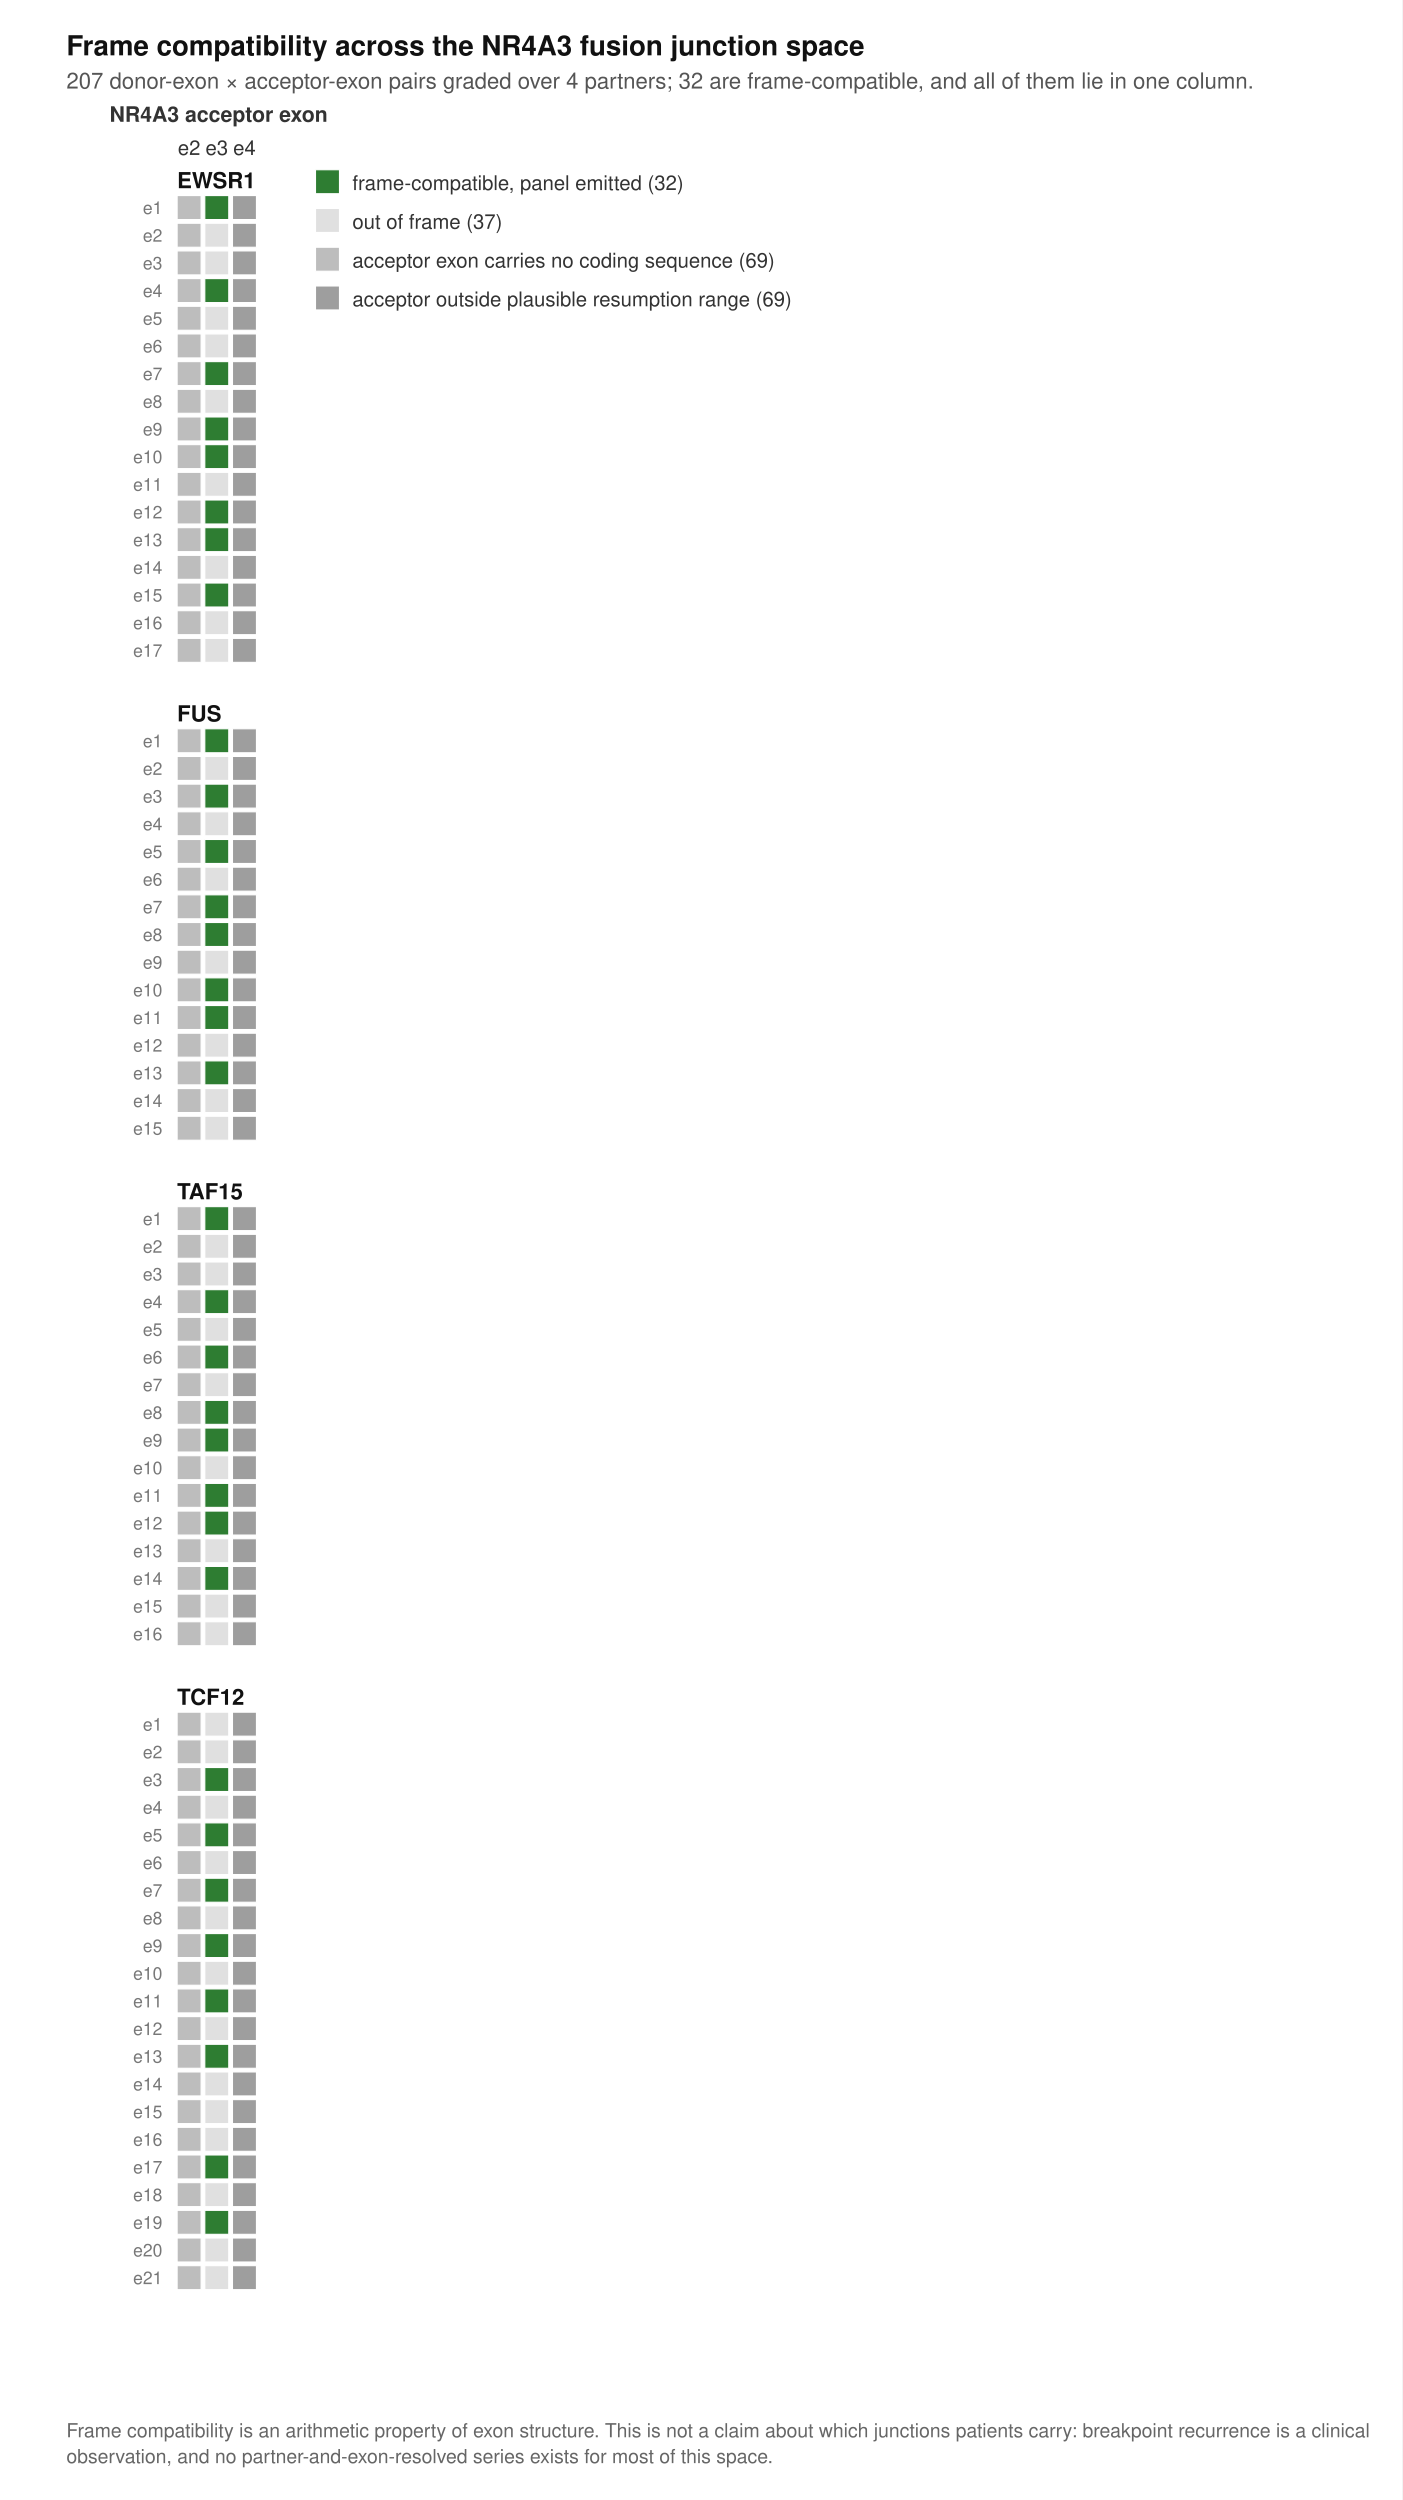
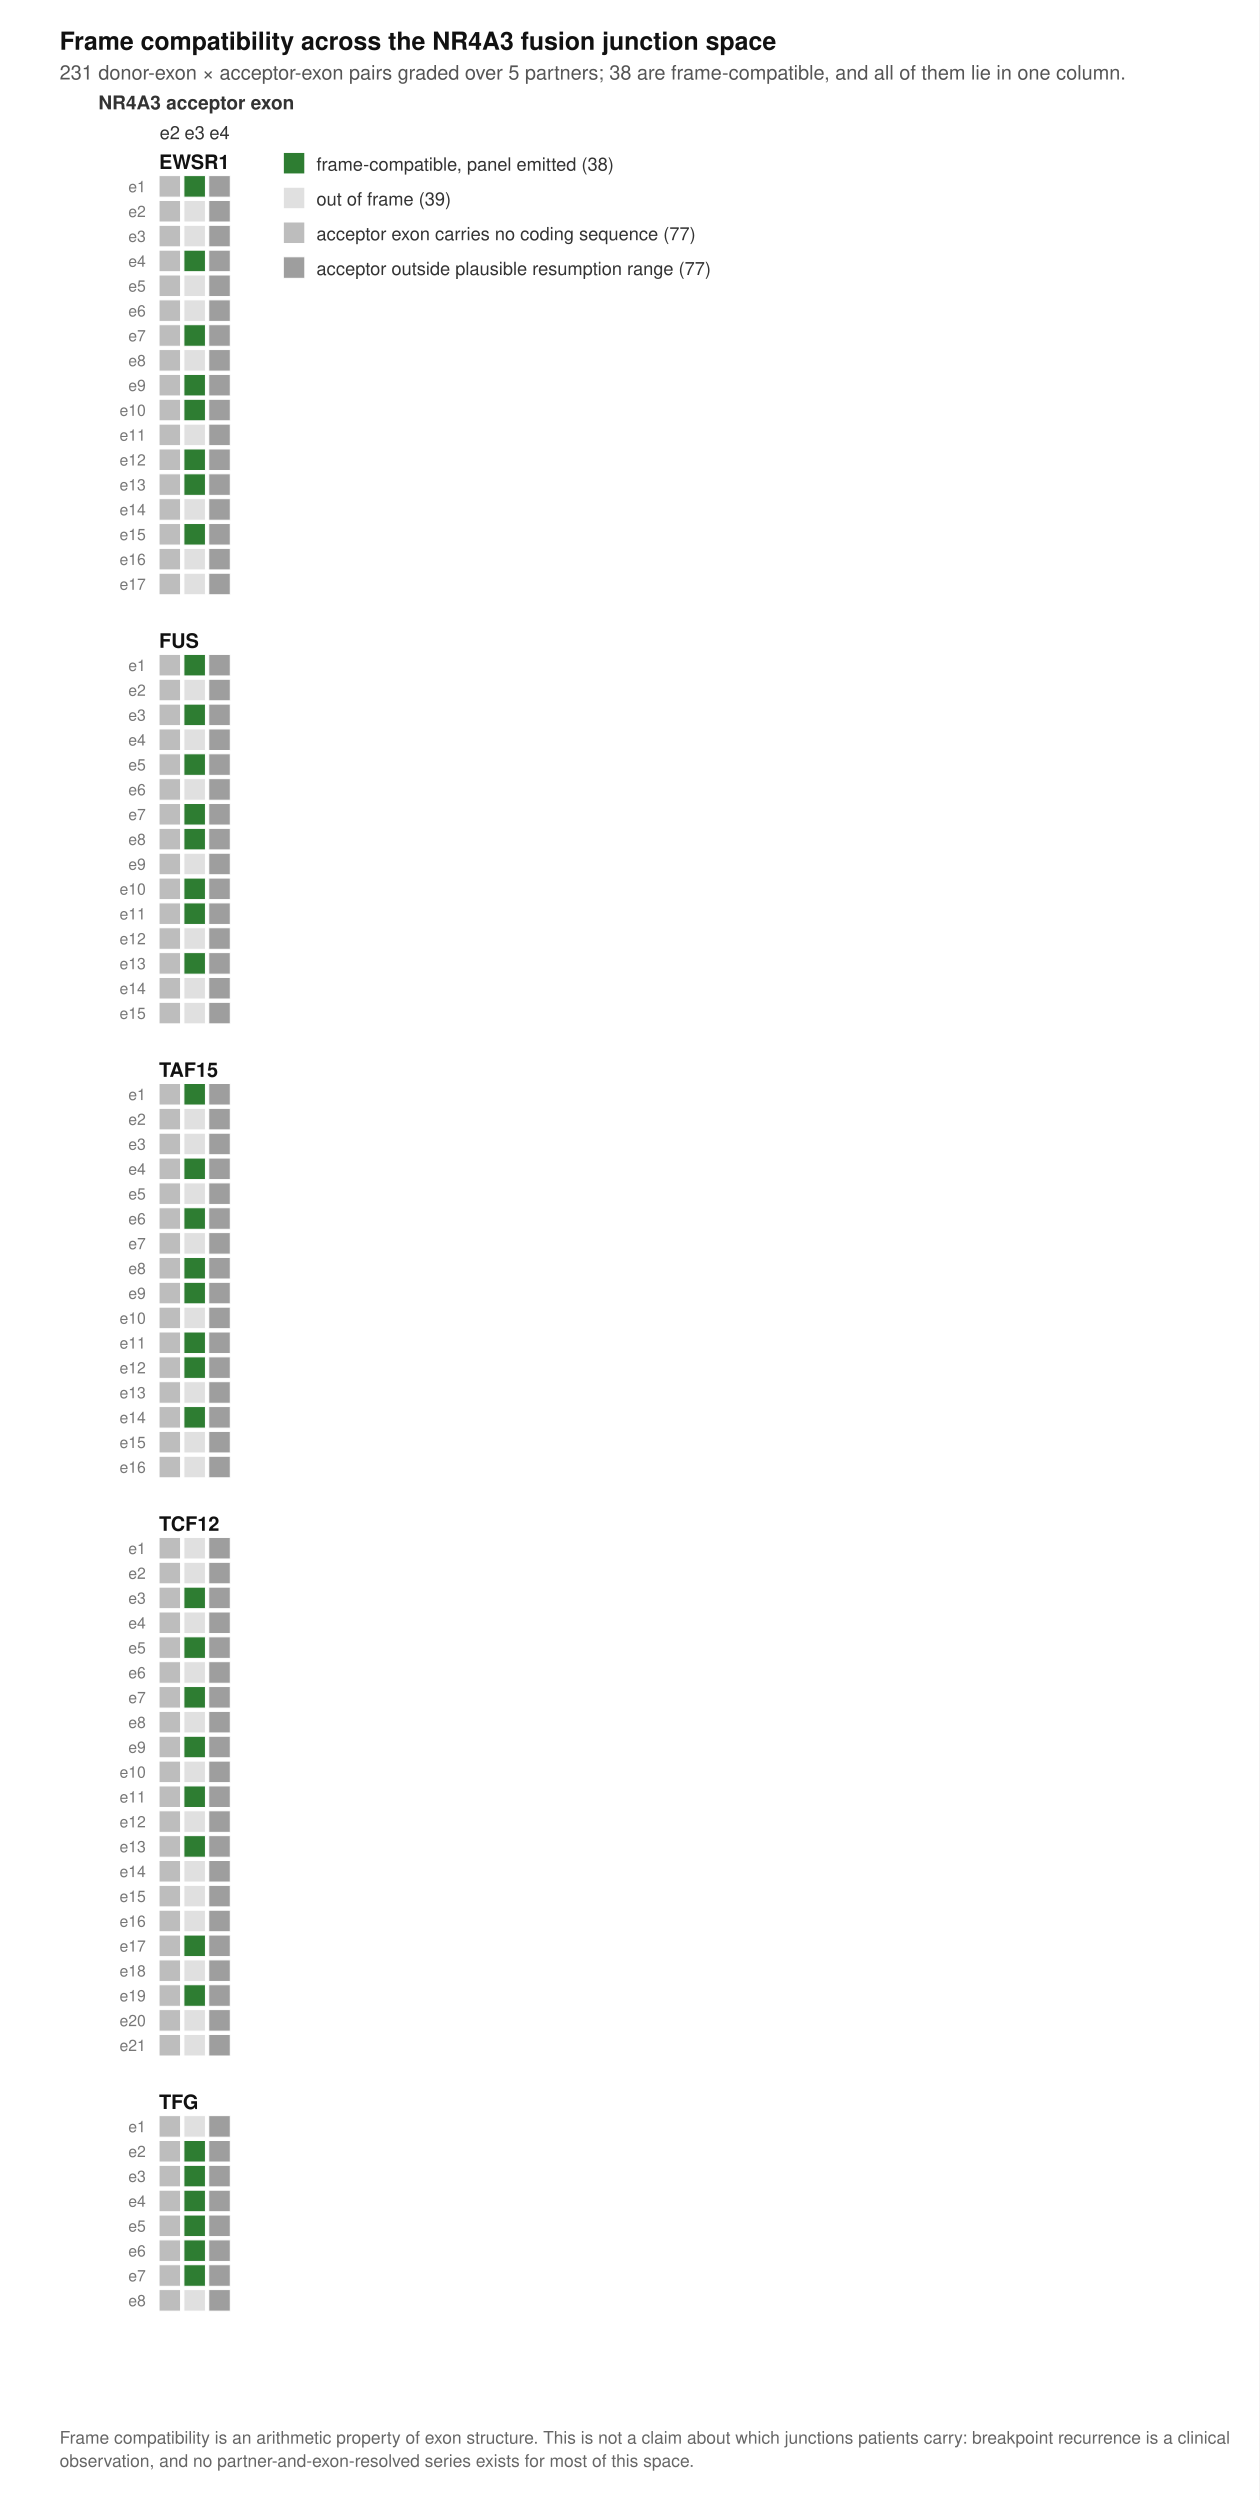
- <svg xmlns="http://www.w3.org/2000/svg" width="760" height="1355" viewBox="0 0 760 1355" font-family="Helvetica,Arial,sans-serif">
-   <rect width="760" height="1355" fill="#ffffff" />
+ <svg xmlns="http://www.w3.org/2000/svg" width="760" height="1509" viewBox="0 0 760 1509" font-family="Helvetica,Arial,sans-serif">
+   <rect width="760" height="1509" fill="#ffffff" />
  <text x="36" y="30" font-size="15" fill="#111" font-weight="600">Frame compatibility across the NR4A3 fusion junction space</text>
-   <text x="36" y="48" font-size="12" fill="#555">207 donor-exon × acceptor-exon pairs graded over 4 partners; 32 are frame-compatible, and all of them lie in one column.</text>
+   <text x="36" y="48" font-size="12" fill="#555">231 donor-exon × acceptor-exon pairs graded over 5 partners; 38 are frame-compatible, and all of them lie in one column.</text>
  <text x="102.5" y="84" font-size="11" fill="#333" text-anchor="middle">e2</text>
  <text x="117.5" y="84" font-size="11" fill="#333" text-anchor="middle">e3</text>
  <text x="132.5" y="84" font-size="11" fill="#333" text-anchor="middle">e4</text>
  <text x="118.5" y="66" font-size="11.5" fill="#333" text-anchor="middle" font-weight="600">NR4A3 acceptor exon</text>
  <text x="96" y="102" font-size="12" fill="#111" font-weight="600">EWSR1</text>
  <text x="88" y="116" font-size="9.5" fill="#777" text-anchor="end">e1</text>
  <rect x="96" y="106" width="13" height="13" fill="#bdbdbd" stroke="#ffffff" stroke-width="0.6" />
  <rect x="111" y="106" width="13" height="13" fill="#2e7d32" stroke="#ffffff" stroke-width="0.6" />
  <rect x="126" y="106" width="13" height="13" fill="#9e9e9e" stroke="#ffffff" stroke-width="0.6" />
  <text x="88" y="131" font-size="9.5" fill="#777" text-anchor="end">e2</text>
  <rect x="96" y="121" width="13" height="13" fill="#bdbdbd" stroke="#ffffff" stroke-width="0.6" />
  <rect x="111" y="121" width="13" height="13" fill="#e0e0e0" stroke="#ffffff" stroke-width="0.6" />
  <rect x="126" y="121" width="13" height="13" fill="#9e9e9e" stroke="#ffffff" stroke-width="0.6" />
  <text x="88" y="146" font-size="9.5" fill="#777" text-anchor="end">e3</text>
  <rect x="96" y="136" width="13" height="13" fill="#bdbdbd" stroke="#ffffff" stroke-width="0.6" />
  <rect x="111" y="136" width="13" height="13" fill="#e0e0e0" stroke="#ffffff" stroke-width="0.6" />
  <rect x="126" y="136" width="13" height="13" fill="#9e9e9e" stroke="#ffffff" stroke-width="0.6" />
  <text x="88" y="161" font-size="9.5" fill="#777" text-anchor="end">e4</text>
  <rect x="96" y="151" width="13" height="13" fill="#bdbdbd" stroke="#ffffff" stroke-width="0.6" />
  <rect x="111" y="151" width="13" height="13" fill="#2e7d32" stroke="#ffffff" stroke-width="0.6" />
  <rect x="126" y="151" width="13" height="13" fill="#9e9e9e" stroke="#ffffff" stroke-width="0.6" />
  <text x="88" y="176" font-size="9.5" fill="#777" text-anchor="end">e5</text>
  <rect x="96" y="166" width="13" height="13" fill="#bdbdbd" stroke="#ffffff" stroke-width="0.6" />
  <rect x="111" y="166" width="13" height="13" fill="#e0e0e0" stroke="#ffffff" stroke-width="0.6" />
  <rect x="126" y="166" width="13" height="13" fill="#9e9e9e" stroke="#ffffff" stroke-width="0.6" />
  <text x="88" y="191" font-size="9.5" fill="#777" text-anchor="end">e6</text>
  <rect x="96" y="181" width="13" height="13" fill="#bdbdbd" stroke="#ffffff" stroke-width="0.6" />
  <rect x="111" y="181" width="13" height="13" fill="#e0e0e0" stroke="#ffffff" stroke-width="0.6" />
  <rect x="126" y="181" width="13" height="13" fill="#9e9e9e" stroke="#ffffff" stroke-width="0.6" />
  <text x="88" y="206" font-size="9.5" fill="#777" text-anchor="end">e7</text>
  <rect x="96" y="196" width="13" height="13" fill="#bdbdbd" stroke="#ffffff" stroke-width="0.6" />
  <rect x="111" y="196" width="13" height="13" fill="#2e7d32" stroke="#ffffff" stroke-width="0.6" />
  <rect x="126" y="196" width="13" height="13" fill="#9e9e9e" stroke="#ffffff" stroke-width="0.6" />
  <text x="88" y="221" font-size="9.5" fill="#777" text-anchor="end">e8</text>
  <rect x="96" y="211" width="13" height="13" fill="#bdbdbd" stroke="#ffffff" stroke-width="0.6" />
  <rect x="111" y="211" width="13" height="13" fill="#e0e0e0" stroke="#ffffff" stroke-width="0.6" />
  <rect x="126" y="211" width="13" height="13" fill="#9e9e9e" stroke="#ffffff" stroke-width="0.6" />
  <text x="88" y="236" font-size="9.5" fill="#777" text-anchor="end">e9</text>
  <rect x="96" y="226" width="13" height="13" fill="#bdbdbd" stroke="#ffffff" stroke-width="0.6" />
  <rect x="111" y="226" width="13" height="13" fill="#2e7d32" stroke="#ffffff" stroke-width="0.6" />
  <rect x="126" y="226" width="13" height="13" fill="#9e9e9e" stroke="#ffffff" stroke-width="0.6" />
  <text x="88" y="251" font-size="9.5" fill="#777" text-anchor="end">e10</text>
  <rect x="96" y="241" width="13" height="13" fill="#bdbdbd" stroke="#ffffff" stroke-width="0.6" />
  <rect x="111" y="241" width="13" height="13" fill="#2e7d32" stroke="#ffffff" stroke-width="0.6" />
  <rect x="126" y="241" width="13" height="13" fill="#9e9e9e" stroke="#ffffff" stroke-width="0.6" />
  <text x="88" y="266" font-size="9.5" fill="#777" text-anchor="end">e11</text>
  <rect x="96" y="256" width="13" height="13" fill="#bdbdbd" stroke="#ffffff" stroke-width="0.6" />
  <rect x="111" y="256" width="13" height="13" fill="#e0e0e0" stroke="#ffffff" stroke-width="0.6" />
  <rect x="126" y="256" width="13" height="13" fill="#9e9e9e" stroke="#ffffff" stroke-width="0.6" />
  <text x="88" y="281" font-size="9.5" fill="#777" text-anchor="end">e12</text>
  <rect x="96" y="271" width="13" height="13" fill="#bdbdbd" stroke="#ffffff" stroke-width="0.6" />
  <rect x="111" y="271" width="13" height="13" fill="#2e7d32" stroke="#ffffff" stroke-width="0.6" />
  <rect x="126" y="271" width="13" height="13" fill="#9e9e9e" stroke="#ffffff" stroke-width="0.6" />
  <text x="88" y="296" font-size="9.5" fill="#777" text-anchor="end">e13</text>
  <rect x="96" y="286" width="13" height="13" fill="#bdbdbd" stroke="#ffffff" stroke-width="0.6" />
  <rect x="111" y="286" width="13" height="13" fill="#2e7d32" stroke="#ffffff" stroke-width="0.6" />
  <rect x="126" y="286" width="13" height="13" fill="#9e9e9e" stroke="#ffffff" stroke-width="0.6" />
  <text x="88" y="311" font-size="9.5" fill="#777" text-anchor="end">e14</text>
  <rect x="96" y="301" width="13" height="13" fill="#bdbdbd" stroke="#ffffff" stroke-width="0.6" />
  <rect x="111" y="301" width="13" height="13" fill="#e0e0e0" stroke="#ffffff" stroke-width="0.6" />
  <rect x="126" y="301" width="13" height="13" fill="#9e9e9e" stroke="#ffffff" stroke-width="0.6" />
  <text x="88" y="326" font-size="9.5" fill="#777" text-anchor="end">e15</text>
  <rect x="96" y="316" width="13" height="13" fill="#bdbdbd" stroke="#ffffff" stroke-width="0.6" />
  <rect x="111" y="316" width="13" height="13" fill="#2e7d32" stroke="#ffffff" stroke-width="0.6" />
  <rect x="126" y="316" width="13" height="13" fill="#9e9e9e" stroke="#ffffff" stroke-width="0.6" />
  <text x="88" y="341" font-size="9.5" fill="#777" text-anchor="end">e16</text>
  <rect x="96" y="331" width="13" height="13" fill="#bdbdbd" stroke="#ffffff" stroke-width="0.6" />
  <rect x="111" y="331" width="13" height="13" fill="#e0e0e0" stroke="#ffffff" stroke-width="0.6" />
  <rect x="126" y="331" width="13" height="13" fill="#9e9e9e" stroke="#ffffff" stroke-width="0.6" />
  <text x="88" y="356" font-size="9.5" fill="#777" text-anchor="end">e17</text>
  <rect x="96" y="346" width="13" height="13" fill="#bdbdbd" stroke="#ffffff" stroke-width="0.6" />
  <rect x="111" y="346" width="13" height="13" fill="#e0e0e0" stroke="#ffffff" stroke-width="0.6" />
  <rect x="126" y="346" width="13" height="13" fill="#9e9e9e" stroke="#ffffff" stroke-width="0.6" />
  <text x="96" y="391" font-size="12" fill="#111" font-weight="600">FUS</text>
  <text x="88" y="405" font-size="9.5" fill="#777" text-anchor="end">e1</text>
  <rect x="96" y="395" width="13" height="13" fill="#bdbdbd" stroke="#ffffff" stroke-width="0.6" />
  <rect x="111" y="395" width="13" height="13" fill="#2e7d32" stroke="#ffffff" stroke-width="0.6" />
  <rect x="126" y="395" width="13" height="13" fill="#9e9e9e" stroke="#ffffff" stroke-width="0.6" />
  <text x="88" y="420" font-size="9.5" fill="#777" text-anchor="end">e2</text>
  <rect x="96" y="410" width="13" height="13" fill="#bdbdbd" stroke="#ffffff" stroke-width="0.6" />
  <rect x="111" y="410" width="13" height="13" fill="#e0e0e0" stroke="#ffffff" stroke-width="0.6" />
  <rect x="126" y="410" width="13" height="13" fill="#9e9e9e" stroke="#ffffff" stroke-width="0.6" />
  <text x="88" y="435" font-size="9.5" fill="#777" text-anchor="end">e3</text>
  <rect x="96" y="425" width="13" height="13" fill="#bdbdbd" stroke="#ffffff" stroke-width="0.6" />
  <rect x="111" y="425" width="13" height="13" fill="#2e7d32" stroke="#ffffff" stroke-width="0.6" />
  <rect x="126" y="425" width="13" height="13" fill="#9e9e9e" stroke="#ffffff" stroke-width="0.6" />
  <text x="88" y="450" font-size="9.5" fill="#777" text-anchor="end">e4</text>
  <rect x="96" y="440" width="13" height="13" fill="#bdbdbd" stroke="#ffffff" stroke-width="0.6" />
  <rect x="111" y="440" width="13" height="13" fill="#e0e0e0" stroke="#ffffff" stroke-width="0.6" />
  <rect x="126" y="440" width="13" height="13" fill="#9e9e9e" stroke="#ffffff" stroke-width="0.6" />
  <text x="88" y="465" font-size="9.5" fill="#777" text-anchor="end">e5</text>
  <rect x="96" y="455" width="13" height="13" fill="#bdbdbd" stroke="#ffffff" stroke-width="0.6" />
  <rect x="111" y="455" width="13" height="13" fill="#2e7d32" stroke="#ffffff" stroke-width="0.6" />
  <rect x="126" y="455" width="13" height="13" fill="#9e9e9e" stroke="#ffffff" stroke-width="0.6" />
  <text x="88" y="480" font-size="9.5" fill="#777" text-anchor="end">e6</text>
  <rect x="96" y="470" width="13" height="13" fill="#bdbdbd" stroke="#ffffff" stroke-width="0.6" />
  <rect x="111" y="470" width="13" height="13" fill="#e0e0e0" stroke="#ffffff" stroke-width="0.6" />
  <rect x="126" y="470" width="13" height="13" fill="#9e9e9e" stroke="#ffffff" stroke-width="0.6" />
  <text x="88" y="495" font-size="9.5" fill="#777" text-anchor="end">e7</text>
  <rect x="96" y="485" width="13" height="13" fill="#bdbdbd" stroke="#ffffff" stroke-width="0.6" />
  <rect x="111" y="485" width="13" height="13" fill="#2e7d32" stroke="#ffffff" stroke-width="0.6" />
  <rect x="126" y="485" width="13" height="13" fill="#9e9e9e" stroke="#ffffff" stroke-width="0.6" />
  <text x="88" y="510" font-size="9.5" fill="#777" text-anchor="end">e8</text>
  <rect x="96" y="500" width="13" height="13" fill="#bdbdbd" stroke="#ffffff" stroke-width="0.6" />
  <rect x="111" y="500" width="13" height="13" fill="#2e7d32" stroke="#ffffff" stroke-width="0.6" />
  <rect x="126" y="500" width="13" height="13" fill="#9e9e9e" stroke="#ffffff" stroke-width="0.6" />
  <text x="88" y="525" font-size="9.5" fill="#777" text-anchor="end">e9</text>
  <rect x="96" y="515" width="13" height="13" fill="#bdbdbd" stroke="#ffffff" stroke-width="0.6" />
  <rect x="111" y="515" width="13" height="13" fill="#e0e0e0" stroke="#ffffff" stroke-width="0.6" />
  <rect x="126" y="515" width="13" height="13" fill="#9e9e9e" stroke="#ffffff" stroke-width="0.6" />
  <text x="88" y="540" font-size="9.5" fill="#777" text-anchor="end">e10</text>
  <rect x="96" y="530" width="13" height="13" fill="#bdbdbd" stroke="#ffffff" stroke-width="0.6" />
  <rect x="111" y="530" width="13" height="13" fill="#2e7d32" stroke="#ffffff" stroke-width="0.6" />
  <rect x="126" y="530" width="13" height="13" fill="#9e9e9e" stroke="#ffffff" stroke-width="0.6" />
  <text x="88" y="555" font-size="9.5" fill="#777" text-anchor="end">e11</text>
  <rect x="96" y="545" width="13" height="13" fill="#bdbdbd" stroke="#ffffff" stroke-width="0.6" />
  <rect x="111" y="545" width="13" height="13" fill="#2e7d32" stroke="#ffffff" stroke-width="0.6" />
  <rect x="126" y="545" width="13" height="13" fill="#9e9e9e" stroke="#ffffff" stroke-width="0.6" />
  <text x="88" y="570" font-size="9.5" fill="#777" text-anchor="end">e12</text>
  <rect x="96" y="560" width="13" height="13" fill="#bdbdbd" stroke="#ffffff" stroke-width="0.6" />
  <rect x="111" y="560" width="13" height="13" fill="#e0e0e0" stroke="#ffffff" stroke-width="0.6" />
  <rect x="126" y="560" width="13" height="13" fill="#9e9e9e" stroke="#ffffff" stroke-width="0.6" />
  <text x="88" y="585" font-size="9.5" fill="#777" text-anchor="end">e13</text>
  <rect x="96" y="575" width="13" height="13" fill="#bdbdbd" stroke="#ffffff" stroke-width="0.6" />
  <rect x="111" y="575" width="13" height="13" fill="#2e7d32" stroke="#ffffff" stroke-width="0.6" />
  <rect x="126" y="575" width="13" height="13" fill="#9e9e9e" stroke="#ffffff" stroke-width="0.6" />
  <text x="88" y="600" font-size="9.5" fill="#777" text-anchor="end">e14</text>
  <rect x="96" y="590" width="13" height="13" fill="#bdbdbd" stroke="#ffffff" stroke-width="0.6" />
  <rect x="111" y="590" width="13" height="13" fill="#e0e0e0" stroke="#ffffff" stroke-width="0.6" />
  <rect x="126" y="590" width="13" height="13" fill="#9e9e9e" stroke="#ffffff" stroke-width="0.6" />
  <text x="88" y="615" font-size="9.5" fill="#777" text-anchor="end">e15</text>
  <rect x="96" y="605" width="13" height="13" fill="#bdbdbd" stroke="#ffffff" stroke-width="0.6" />
  <rect x="111" y="605" width="13" height="13" fill="#e0e0e0" stroke="#ffffff" stroke-width="0.6" />
  <rect x="126" y="605" width="13" height="13" fill="#9e9e9e" stroke="#ffffff" stroke-width="0.6" />
  <text x="96" y="650" font-size="12" fill="#111" font-weight="600">TAF15</text>
  <text x="88" y="664" font-size="9.5" fill="#777" text-anchor="end">e1</text>
  <rect x="96" y="654" width="13" height="13" fill="#bdbdbd" stroke="#ffffff" stroke-width="0.6" />
  <rect x="111" y="654" width="13" height="13" fill="#2e7d32" stroke="#ffffff" stroke-width="0.6" />
  <rect x="126" y="654" width="13" height="13" fill="#9e9e9e" stroke="#ffffff" stroke-width="0.6" />
  <text x="88" y="679" font-size="9.5" fill="#777" text-anchor="end">e2</text>
  <rect x="96" y="669" width="13" height="13" fill="#bdbdbd" stroke="#ffffff" stroke-width="0.6" />
  <rect x="111" y="669" width="13" height="13" fill="#e0e0e0" stroke="#ffffff" stroke-width="0.6" />
  <rect x="126" y="669" width="13" height="13" fill="#9e9e9e" stroke="#ffffff" stroke-width="0.6" />
  <text x="88" y="694" font-size="9.5" fill="#777" text-anchor="end">e3</text>
  <rect x="96" y="684" width="13" height="13" fill="#bdbdbd" stroke="#ffffff" stroke-width="0.6" />
  <rect x="111" y="684" width="13" height="13" fill="#e0e0e0" stroke="#ffffff" stroke-width="0.6" />
  <rect x="126" y="684" width="13" height="13" fill="#9e9e9e" stroke="#ffffff" stroke-width="0.6" />
  <text x="88" y="709" font-size="9.5" fill="#777" text-anchor="end">e4</text>
  <rect x="96" y="699" width="13" height="13" fill="#bdbdbd" stroke="#ffffff" stroke-width="0.6" />
  <rect x="111" y="699" width="13" height="13" fill="#2e7d32" stroke="#ffffff" stroke-width="0.6" />
  <rect x="126" y="699" width="13" height="13" fill="#9e9e9e" stroke="#ffffff" stroke-width="0.6" />
  <text x="88" y="724" font-size="9.5" fill="#777" text-anchor="end">e5</text>
  <rect x="96" y="714" width="13" height="13" fill="#bdbdbd" stroke="#ffffff" stroke-width="0.6" />
  <rect x="111" y="714" width="13" height="13" fill="#e0e0e0" stroke="#ffffff" stroke-width="0.6" />
  <rect x="126" y="714" width="13" height="13" fill="#9e9e9e" stroke="#ffffff" stroke-width="0.6" />
  <text x="88" y="739" font-size="9.5" fill="#777" text-anchor="end">e6</text>
  <rect x="96" y="729" width="13" height="13" fill="#bdbdbd" stroke="#ffffff" stroke-width="0.6" />
  <rect x="111" y="729" width="13" height="13" fill="#2e7d32" stroke="#ffffff" stroke-width="0.6" />
  <rect x="126" y="729" width="13" height="13" fill="#9e9e9e" stroke="#ffffff" stroke-width="0.6" />
  <text x="88" y="754" font-size="9.5" fill="#777" text-anchor="end">e7</text>
  <rect x="96" y="744" width="13" height="13" fill="#bdbdbd" stroke="#ffffff" stroke-width="0.6" />
  <rect x="111" y="744" width="13" height="13" fill="#e0e0e0" stroke="#ffffff" stroke-width="0.6" />
  <rect x="126" y="744" width="13" height="13" fill="#9e9e9e" stroke="#ffffff" stroke-width="0.6" />
  <text x="88" y="769" font-size="9.5" fill="#777" text-anchor="end">e8</text>
  <rect x="96" y="759" width="13" height="13" fill="#bdbdbd" stroke="#ffffff" stroke-width="0.6" />
  <rect x="111" y="759" width="13" height="13" fill="#2e7d32" stroke="#ffffff" stroke-width="0.6" />
  <rect x="126" y="759" width="13" height="13" fill="#9e9e9e" stroke="#ffffff" stroke-width="0.6" />
  <text x="88" y="784" font-size="9.5" fill="#777" text-anchor="end">e9</text>
  <rect x="96" y="774" width="13" height="13" fill="#bdbdbd" stroke="#ffffff" stroke-width="0.6" />
  <rect x="111" y="774" width="13" height="13" fill="#2e7d32" stroke="#ffffff" stroke-width="0.6" />
  <rect x="126" y="774" width="13" height="13" fill="#9e9e9e" stroke="#ffffff" stroke-width="0.6" />
  <text x="88" y="799" font-size="9.5" fill="#777" text-anchor="end">e10</text>
  <rect x="96" y="789" width="13" height="13" fill="#bdbdbd" stroke="#ffffff" stroke-width="0.6" />
  <rect x="111" y="789" width="13" height="13" fill="#e0e0e0" stroke="#ffffff" stroke-width="0.6" />
  <rect x="126" y="789" width="13" height="13" fill="#9e9e9e" stroke="#ffffff" stroke-width="0.6" />
  <text x="88" y="814" font-size="9.5" fill="#777" text-anchor="end">e11</text>
  <rect x="96" y="804" width="13" height="13" fill="#bdbdbd" stroke="#ffffff" stroke-width="0.6" />
  <rect x="111" y="804" width="13" height="13" fill="#2e7d32" stroke="#ffffff" stroke-width="0.6" />
  <rect x="126" y="804" width="13" height="13" fill="#9e9e9e" stroke="#ffffff" stroke-width="0.6" />
  <text x="88" y="829" font-size="9.5" fill="#777" text-anchor="end">e12</text>
  <rect x="96" y="819" width="13" height="13" fill="#bdbdbd" stroke="#ffffff" stroke-width="0.6" />
  <rect x="111" y="819" width="13" height="13" fill="#2e7d32" stroke="#ffffff" stroke-width="0.6" />
  <rect x="126" y="819" width="13" height="13" fill="#9e9e9e" stroke="#ffffff" stroke-width="0.6" />
  <text x="88" y="844" font-size="9.5" fill="#777" text-anchor="end">e13</text>
  <rect x="96" y="834" width="13" height="13" fill="#bdbdbd" stroke="#ffffff" stroke-width="0.6" />
  <rect x="111" y="834" width="13" height="13" fill="#e0e0e0" stroke="#ffffff" stroke-width="0.6" />
  <rect x="126" y="834" width="13" height="13" fill="#9e9e9e" stroke="#ffffff" stroke-width="0.6" />
  <text x="88" y="859" font-size="9.5" fill="#777" text-anchor="end">e14</text>
  <rect x="96" y="849" width="13" height="13" fill="#bdbdbd" stroke="#ffffff" stroke-width="0.6" />
  <rect x="111" y="849" width="13" height="13" fill="#2e7d32" stroke="#ffffff" stroke-width="0.6" />
  <rect x="126" y="849" width="13" height="13" fill="#9e9e9e" stroke="#ffffff" stroke-width="0.6" />
  <text x="88" y="874" font-size="9.5" fill="#777" text-anchor="end">e15</text>
  <rect x="96" y="864" width="13" height="13" fill="#bdbdbd" stroke="#ffffff" stroke-width="0.6" />
  <rect x="111" y="864" width="13" height="13" fill="#e0e0e0" stroke="#ffffff" stroke-width="0.6" />
  <rect x="126" y="864" width="13" height="13" fill="#9e9e9e" stroke="#ffffff" stroke-width="0.6" />
  <text x="88" y="889" font-size="9.5" fill="#777" text-anchor="end">e16</text>
  <rect x="96" y="879" width="13" height="13" fill="#bdbdbd" stroke="#ffffff" stroke-width="0.6" />
  <rect x="111" y="879" width="13" height="13" fill="#e0e0e0" stroke="#ffffff" stroke-width="0.6" />
  <rect x="126" y="879" width="13" height="13" fill="#9e9e9e" stroke="#ffffff" stroke-width="0.6" />
  <text x="96" y="924" font-size="12" fill="#111" font-weight="600">TCF12</text>
  <text x="88" y="938" font-size="9.5" fill="#777" text-anchor="end">e1</text>
  <rect x="96" y="928" width="13" height="13" fill="#bdbdbd" stroke="#ffffff" stroke-width="0.6" />
  <rect x="111" y="928" width="13" height="13" fill="#e0e0e0" stroke="#ffffff" stroke-width="0.6" />
  <rect x="126" y="928" width="13" height="13" fill="#9e9e9e" stroke="#ffffff" stroke-width="0.6" />
  <text x="88" y="953" font-size="9.5" fill="#777" text-anchor="end">e2</text>
  <rect x="96" y="943" width="13" height="13" fill="#bdbdbd" stroke="#ffffff" stroke-width="0.6" />
  <rect x="111" y="943" width="13" height="13" fill="#e0e0e0" stroke="#ffffff" stroke-width="0.6" />
  <rect x="126" y="943" width="13" height="13" fill="#9e9e9e" stroke="#ffffff" stroke-width="0.6" />
  <text x="88" y="968" font-size="9.5" fill="#777" text-anchor="end">e3</text>
  <rect x="96" y="958" width="13" height="13" fill="#bdbdbd" stroke="#ffffff" stroke-width="0.6" />
  <rect x="111" y="958" width="13" height="13" fill="#2e7d32" stroke="#ffffff" stroke-width="0.6" />
  <rect x="126" y="958" width="13" height="13" fill="#9e9e9e" stroke="#ffffff" stroke-width="0.6" />
  <text x="88" y="983" font-size="9.5" fill="#777" text-anchor="end">e4</text>
  <rect x="96" y="973" width="13" height="13" fill="#bdbdbd" stroke="#ffffff" stroke-width="0.6" />
  <rect x="111" y="973" width="13" height="13" fill="#e0e0e0" stroke="#ffffff" stroke-width="0.6" />
  <rect x="126" y="973" width="13" height="13" fill="#9e9e9e" stroke="#ffffff" stroke-width="0.6" />
  <text x="88" y="998" font-size="9.5" fill="#777" text-anchor="end">e5</text>
  <rect x="96" y="988" width="13" height="13" fill="#bdbdbd" stroke="#ffffff" stroke-width="0.6" />
  <rect x="111" y="988" width="13" height="13" fill="#2e7d32" stroke="#ffffff" stroke-width="0.6" />
  <rect x="126" y="988" width="13" height="13" fill="#9e9e9e" stroke="#ffffff" stroke-width="0.6" />
  <text x="88" y="1013" font-size="9.5" fill="#777" text-anchor="end">e6</text>
  <rect x="96" y="1003" width="13" height="13" fill="#bdbdbd" stroke="#ffffff" stroke-width="0.6" />
  <rect x="111" y="1003" width="13" height="13" fill="#e0e0e0" stroke="#ffffff" stroke-width="0.6" />
  <rect x="126" y="1003" width="13" height="13" fill="#9e9e9e" stroke="#ffffff" stroke-width="0.6" />
  <text x="88" y="1028" font-size="9.5" fill="#777" text-anchor="end">e7</text>
  <rect x="96" y="1018" width="13" height="13" fill="#bdbdbd" stroke="#ffffff" stroke-width="0.6" />
  <rect x="111" y="1018" width="13" height="13" fill="#2e7d32" stroke="#ffffff" stroke-width="0.6" />
  <rect x="126" y="1018" width="13" height="13" fill="#9e9e9e" stroke="#ffffff" stroke-width="0.6" />
  <text x="88" y="1043" font-size="9.5" fill="#777" text-anchor="end">e8</text>
  <rect x="96" y="1033" width="13" height="13" fill="#bdbdbd" stroke="#ffffff" stroke-width="0.6" />
  <rect x="111" y="1033" width="13" height="13" fill="#e0e0e0" stroke="#ffffff" stroke-width="0.6" />
  <rect x="126" y="1033" width="13" height="13" fill="#9e9e9e" stroke="#ffffff" stroke-width="0.6" />
  <text x="88" y="1058" font-size="9.5" fill="#777" text-anchor="end">e9</text>
  <rect x="96" y="1048" width="13" height="13" fill="#bdbdbd" stroke="#ffffff" stroke-width="0.6" />
  <rect x="111" y="1048" width="13" height="13" fill="#2e7d32" stroke="#ffffff" stroke-width="0.6" />
  <rect x="126" y="1048" width="13" height="13" fill="#9e9e9e" stroke="#ffffff" stroke-width="0.6" />
  <text x="88" y="1073" font-size="9.5" fill="#777" text-anchor="end">e10</text>
  <rect x="96" y="1063" width="13" height="13" fill="#bdbdbd" stroke="#ffffff" stroke-width="0.6" />
  <rect x="111" y="1063" width="13" height="13" fill="#e0e0e0" stroke="#ffffff" stroke-width="0.6" />
  <rect x="126" y="1063" width="13" height="13" fill="#9e9e9e" stroke="#ffffff" stroke-width="0.6" />
  <text x="88" y="1088" font-size="9.5" fill="#777" text-anchor="end">e11</text>
  <rect x="96" y="1078" width="13" height="13" fill="#bdbdbd" stroke="#ffffff" stroke-width="0.6" />
  <rect x="111" y="1078" width="13" height="13" fill="#2e7d32" stroke="#ffffff" stroke-width="0.6" />
  <rect x="126" y="1078" width="13" height="13" fill="#9e9e9e" stroke="#ffffff" stroke-width="0.6" />
  <text x="88" y="1103" font-size="9.5" fill="#777" text-anchor="end">e12</text>
  <rect x="96" y="1093" width="13" height="13" fill="#bdbdbd" stroke="#ffffff" stroke-width="0.6" />
  <rect x="111" y="1093" width="13" height="13" fill="#e0e0e0" stroke="#ffffff" stroke-width="0.6" />
  <rect x="126" y="1093" width="13" height="13" fill="#9e9e9e" stroke="#ffffff" stroke-width="0.6" />
  <text x="88" y="1118" font-size="9.5" fill="#777" text-anchor="end">e13</text>
  <rect x="96" y="1108" width="13" height="13" fill="#bdbdbd" stroke="#ffffff" stroke-width="0.6" />
  <rect x="111" y="1108" width="13" height="13" fill="#2e7d32" stroke="#ffffff" stroke-width="0.6" />
  <rect x="126" y="1108" width="13" height="13" fill="#9e9e9e" stroke="#ffffff" stroke-width="0.6" />
  <text x="88" y="1133" font-size="9.5" fill="#777" text-anchor="end">e14</text>
  <rect x="96" y="1123" width="13" height="13" fill="#bdbdbd" stroke="#ffffff" stroke-width="0.6" />
  <rect x="111" y="1123" width="13" height="13" fill="#e0e0e0" stroke="#ffffff" stroke-width="0.6" />
  <rect x="126" y="1123" width="13" height="13" fill="#9e9e9e" stroke="#ffffff" stroke-width="0.6" />
  <text x="88" y="1148" font-size="9.5" fill="#777" text-anchor="end">e15</text>
  <rect x="96" y="1138" width="13" height="13" fill="#bdbdbd" stroke="#ffffff" stroke-width="0.6" />
  <rect x="111" y="1138" width="13" height="13" fill="#e0e0e0" stroke="#ffffff" stroke-width="0.6" />
  <rect x="126" y="1138" width="13" height="13" fill="#9e9e9e" stroke="#ffffff" stroke-width="0.6" />
  <text x="88" y="1163" font-size="9.5" fill="#777" text-anchor="end">e16</text>
  <rect x="96" y="1153" width="13" height="13" fill="#bdbdbd" stroke="#ffffff" stroke-width="0.6" />
  <rect x="111" y="1153" width="13" height="13" fill="#e0e0e0" stroke="#ffffff" stroke-width="0.6" />
  <rect x="126" y="1153" width="13" height="13" fill="#9e9e9e" stroke="#ffffff" stroke-width="0.6" />
  <text x="88" y="1178" font-size="9.5" fill="#777" text-anchor="end">e17</text>
  <rect x="96" y="1168" width="13" height="13" fill="#bdbdbd" stroke="#ffffff" stroke-width="0.6" />
  <rect x="111" y="1168" width="13" height="13" fill="#2e7d32" stroke="#ffffff" stroke-width="0.6" />
  <rect x="126" y="1168" width="13" height="13" fill="#9e9e9e" stroke="#ffffff" stroke-width="0.6" />
  <text x="88" y="1193" font-size="9.5" fill="#777" text-anchor="end">e18</text>
  <rect x="96" y="1183" width="13" height="13" fill="#bdbdbd" stroke="#ffffff" stroke-width="0.6" />
  <rect x="111" y="1183" width="13" height="13" fill="#e0e0e0" stroke="#ffffff" stroke-width="0.6" />
  <rect x="126" y="1183" width="13" height="13" fill="#9e9e9e" stroke="#ffffff" stroke-width="0.6" />
  <text x="88" y="1208" font-size="9.5" fill="#777" text-anchor="end">e19</text>
  <rect x="96" y="1198" width="13" height="13" fill="#bdbdbd" stroke="#ffffff" stroke-width="0.6" />
  <rect x="111" y="1198" width="13" height="13" fill="#2e7d32" stroke="#ffffff" stroke-width="0.6" />
  <rect x="126" y="1198" width="13" height="13" fill="#9e9e9e" stroke="#ffffff" stroke-width="0.6" />
  <text x="88" y="1223" font-size="9.5" fill="#777" text-anchor="end">e20</text>
  <rect x="96" y="1213" width="13" height="13" fill="#bdbdbd" stroke="#ffffff" stroke-width="0.6" />
  <rect x="111" y="1213" width="13" height="13" fill="#e0e0e0" stroke="#ffffff" stroke-width="0.6" />
  <rect x="126" y="1213" width="13" height="13" fill="#9e9e9e" stroke="#ffffff" stroke-width="0.6" />
  <text x="88" y="1238" font-size="9.5" fill="#777" text-anchor="end">e21</text>
  <rect x="96" y="1228" width="13" height="13" fill="#bdbdbd" stroke="#ffffff" stroke-width="0.6" />
  <rect x="111" y="1228" width="13" height="13" fill="#e0e0e0" stroke="#ffffff" stroke-width="0.6" />
  <rect x="126" y="1228" width="13" height="13" fill="#9e9e9e" stroke="#ffffff" stroke-width="0.6" />
+   <text x="96" y="1273" font-size="12" fill="#111" font-weight="600">TFG</text>
+   <text x="88" y="1287" font-size="9.5" fill="#777" text-anchor="end">e1</text>
+   <rect x="96" y="1277" width="13" height="13" fill="#bdbdbd" stroke="#ffffff" stroke-width="0.6" />
+   <rect x="111" y="1277" width="13" height="13" fill="#e0e0e0" stroke="#ffffff" stroke-width="0.6" />
+   <rect x="126" y="1277" width="13" height="13" fill="#9e9e9e" stroke="#ffffff" stroke-width="0.6" />
+   <text x="88" y="1302" font-size="9.5" fill="#777" text-anchor="end">e2</text>
+   <rect x="96" y="1292" width="13" height="13" fill="#bdbdbd" stroke="#ffffff" stroke-width="0.6" />
+   <rect x="111" y="1292" width="13" height="13" fill="#2e7d32" stroke="#ffffff" stroke-width="0.6" />
+   <rect x="126" y="1292" width="13" height="13" fill="#9e9e9e" stroke="#ffffff" stroke-width="0.6" />
+   <text x="88" y="1317" font-size="9.5" fill="#777" text-anchor="end">e3</text>
+   <rect x="96" y="1307" width="13" height="13" fill="#bdbdbd" stroke="#ffffff" stroke-width="0.6" />
+   <rect x="111" y="1307" width="13" height="13" fill="#2e7d32" stroke="#ffffff" stroke-width="0.6" />
+   <rect x="126" y="1307" width="13" height="13" fill="#9e9e9e" stroke="#ffffff" stroke-width="0.6" />
+   <text x="88" y="1332" font-size="9.5" fill="#777" text-anchor="end">e4</text>
+   <rect x="96" y="1322" width="13" height="13" fill="#bdbdbd" stroke="#ffffff" stroke-width="0.6" />
+   <rect x="111" y="1322" width="13" height="13" fill="#2e7d32" stroke="#ffffff" stroke-width="0.6" />
+   <rect x="126" y="1322" width="13" height="13" fill="#9e9e9e" stroke="#ffffff" stroke-width="0.6" />
+   <text x="88" y="1347" font-size="9.5" fill="#777" text-anchor="end">e5</text>
+   <rect x="96" y="1337" width="13" height="13" fill="#bdbdbd" stroke="#ffffff" stroke-width="0.6" />
+   <rect x="111" y="1337" width="13" height="13" fill="#2e7d32" stroke="#ffffff" stroke-width="0.6" />
+   <rect x="126" y="1337" width="13" height="13" fill="#9e9e9e" stroke="#ffffff" stroke-width="0.6" />
+   <text x="88" y="1362" font-size="9.5" fill="#777" text-anchor="end">e6</text>
+   <rect x="96" y="1352" width="13" height="13" fill="#bdbdbd" stroke="#ffffff" stroke-width="0.6" />
+   <rect x="111" y="1352" width="13" height="13" fill="#2e7d32" stroke="#ffffff" stroke-width="0.6" />
+   <rect x="126" y="1352" width="13" height="13" fill="#9e9e9e" stroke="#ffffff" stroke-width="0.6" />
+   <text x="88" y="1377" font-size="9.5" fill="#777" text-anchor="end">e7</text>
+   <rect x="96" y="1367" width="13" height="13" fill="#bdbdbd" stroke="#ffffff" stroke-width="0.6" />
+   <rect x="111" y="1367" width="13" height="13" fill="#2e7d32" stroke="#ffffff" stroke-width="0.6" />
+   <rect x="126" y="1367" width="13" height="13" fill="#9e9e9e" stroke="#ffffff" stroke-width="0.6" />
+   <text x="88" y="1392" font-size="9.5" fill="#777" text-anchor="end">e8</text>
+   <rect x="96" y="1382" width="13" height="13" fill="#bdbdbd" stroke="#ffffff" stroke-width="0.6" />
+   <rect x="111" y="1382" width="13" height="13" fill="#e0e0e0" stroke="#ffffff" stroke-width="0.6" />
+   <rect x="126" y="1382" width="13" height="13" fill="#9e9e9e" stroke="#ffffff" stroke-width="0.6" />
  <rect x="171" y="92" width="13" height="13" fill="#2e7d32" stroke="#ffffff" stroke-width="0.6" />
-   <text x="191" y="103" font-size="11" fill="#333">frame-compatible, panel emitted (32)</text>
+   <text x="191" y="103" font-size="11" fill="#333">frame-compatible, panel emitted (38)</text>
  <rect x="171" y="113" width="13" height="13" fill="#e0e0e0" stroke="#ffffff" stroke-width="0.6" />
-   <text x="191" y="124" font-size="11" fill="#333">out of frame (37)</text>
+   <text x="191" y="124" font-size="11" fill="#333">out of frame (39)</text>
  <rect x="171" y="134" width="13" height="13" fill="#bdbdbd" stroke="#ffffff" stroke-width="0.6" />
-   <text x="191" y="145" font-size="11" fill="#333">acceptor exon carries no coding sequence (69)</text>
+   <text x="191" y="145" font-size="11" fill="#333">acceptor exon carries no coding sequence (77)</text>
  <rect x="171" y="155" width="13" height="13" fill="#9e9e9e" stroke="#ffffff" stroke-width="0.6" />
-   <text x="191" y="166" font-size="11" fill="#333">acceptor outside plausible resumption range (69)</text>
-   <text x="36" y="1321" font-size="10.5" fill="#666">Frame compatibility is an arithmetic property of exon structure. This is not a claim about which junctions patients carry: breakpoint recurrence is a clinical</text>
-   <text x="36" y="1335" font-size="10.5" fill="#666">observation, and no partner-and-exon-resolved series exists for most of this space.</text>
+   <text x="191" y="166" font-size="11" fill="#333">acceptor outside plausible resumption range (77)</text>
+   <text x="36" y="1475" font-size="10.5" fill="#666">Frame compatibility is an arithmetic property of exon structure. This is not a claim about which junctions patients carry: breakpoint recurrence is a clinical</text>
+   <text x="36" y="1489" font-size="10.5" fill="#666">observation, and no partner-and-exon-resolved series exists for most of this space.</text>
</svg>
